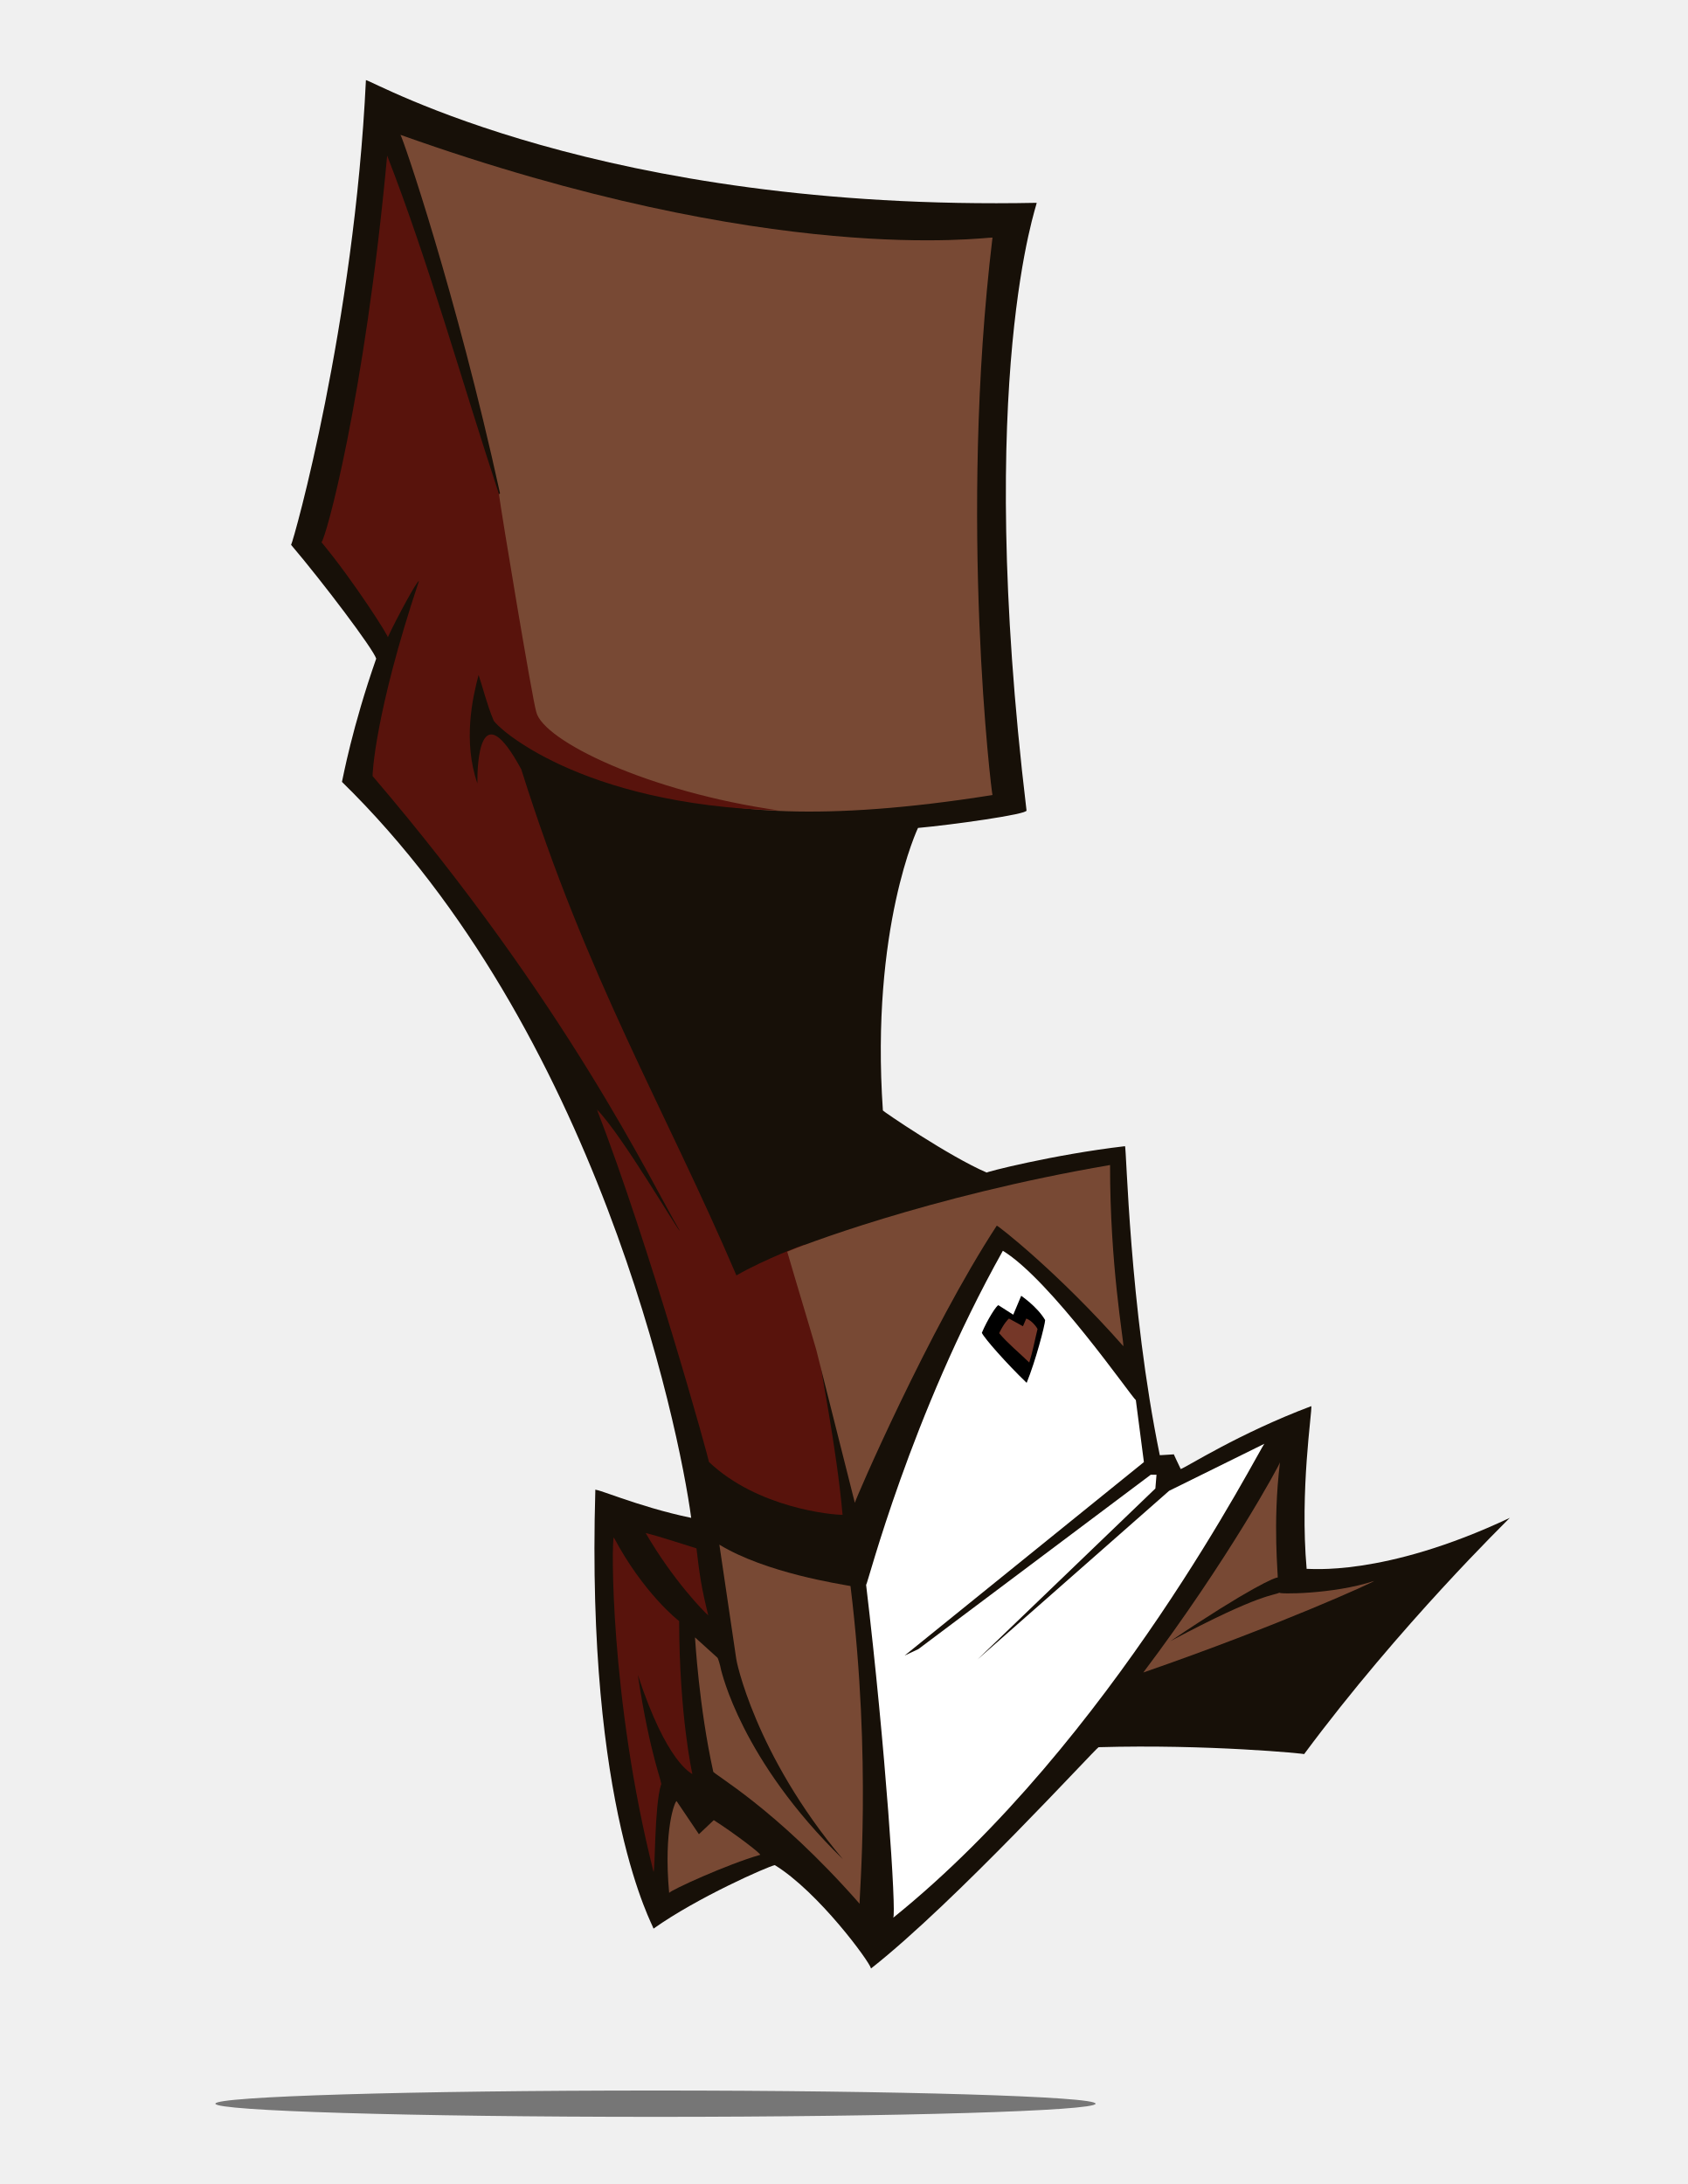
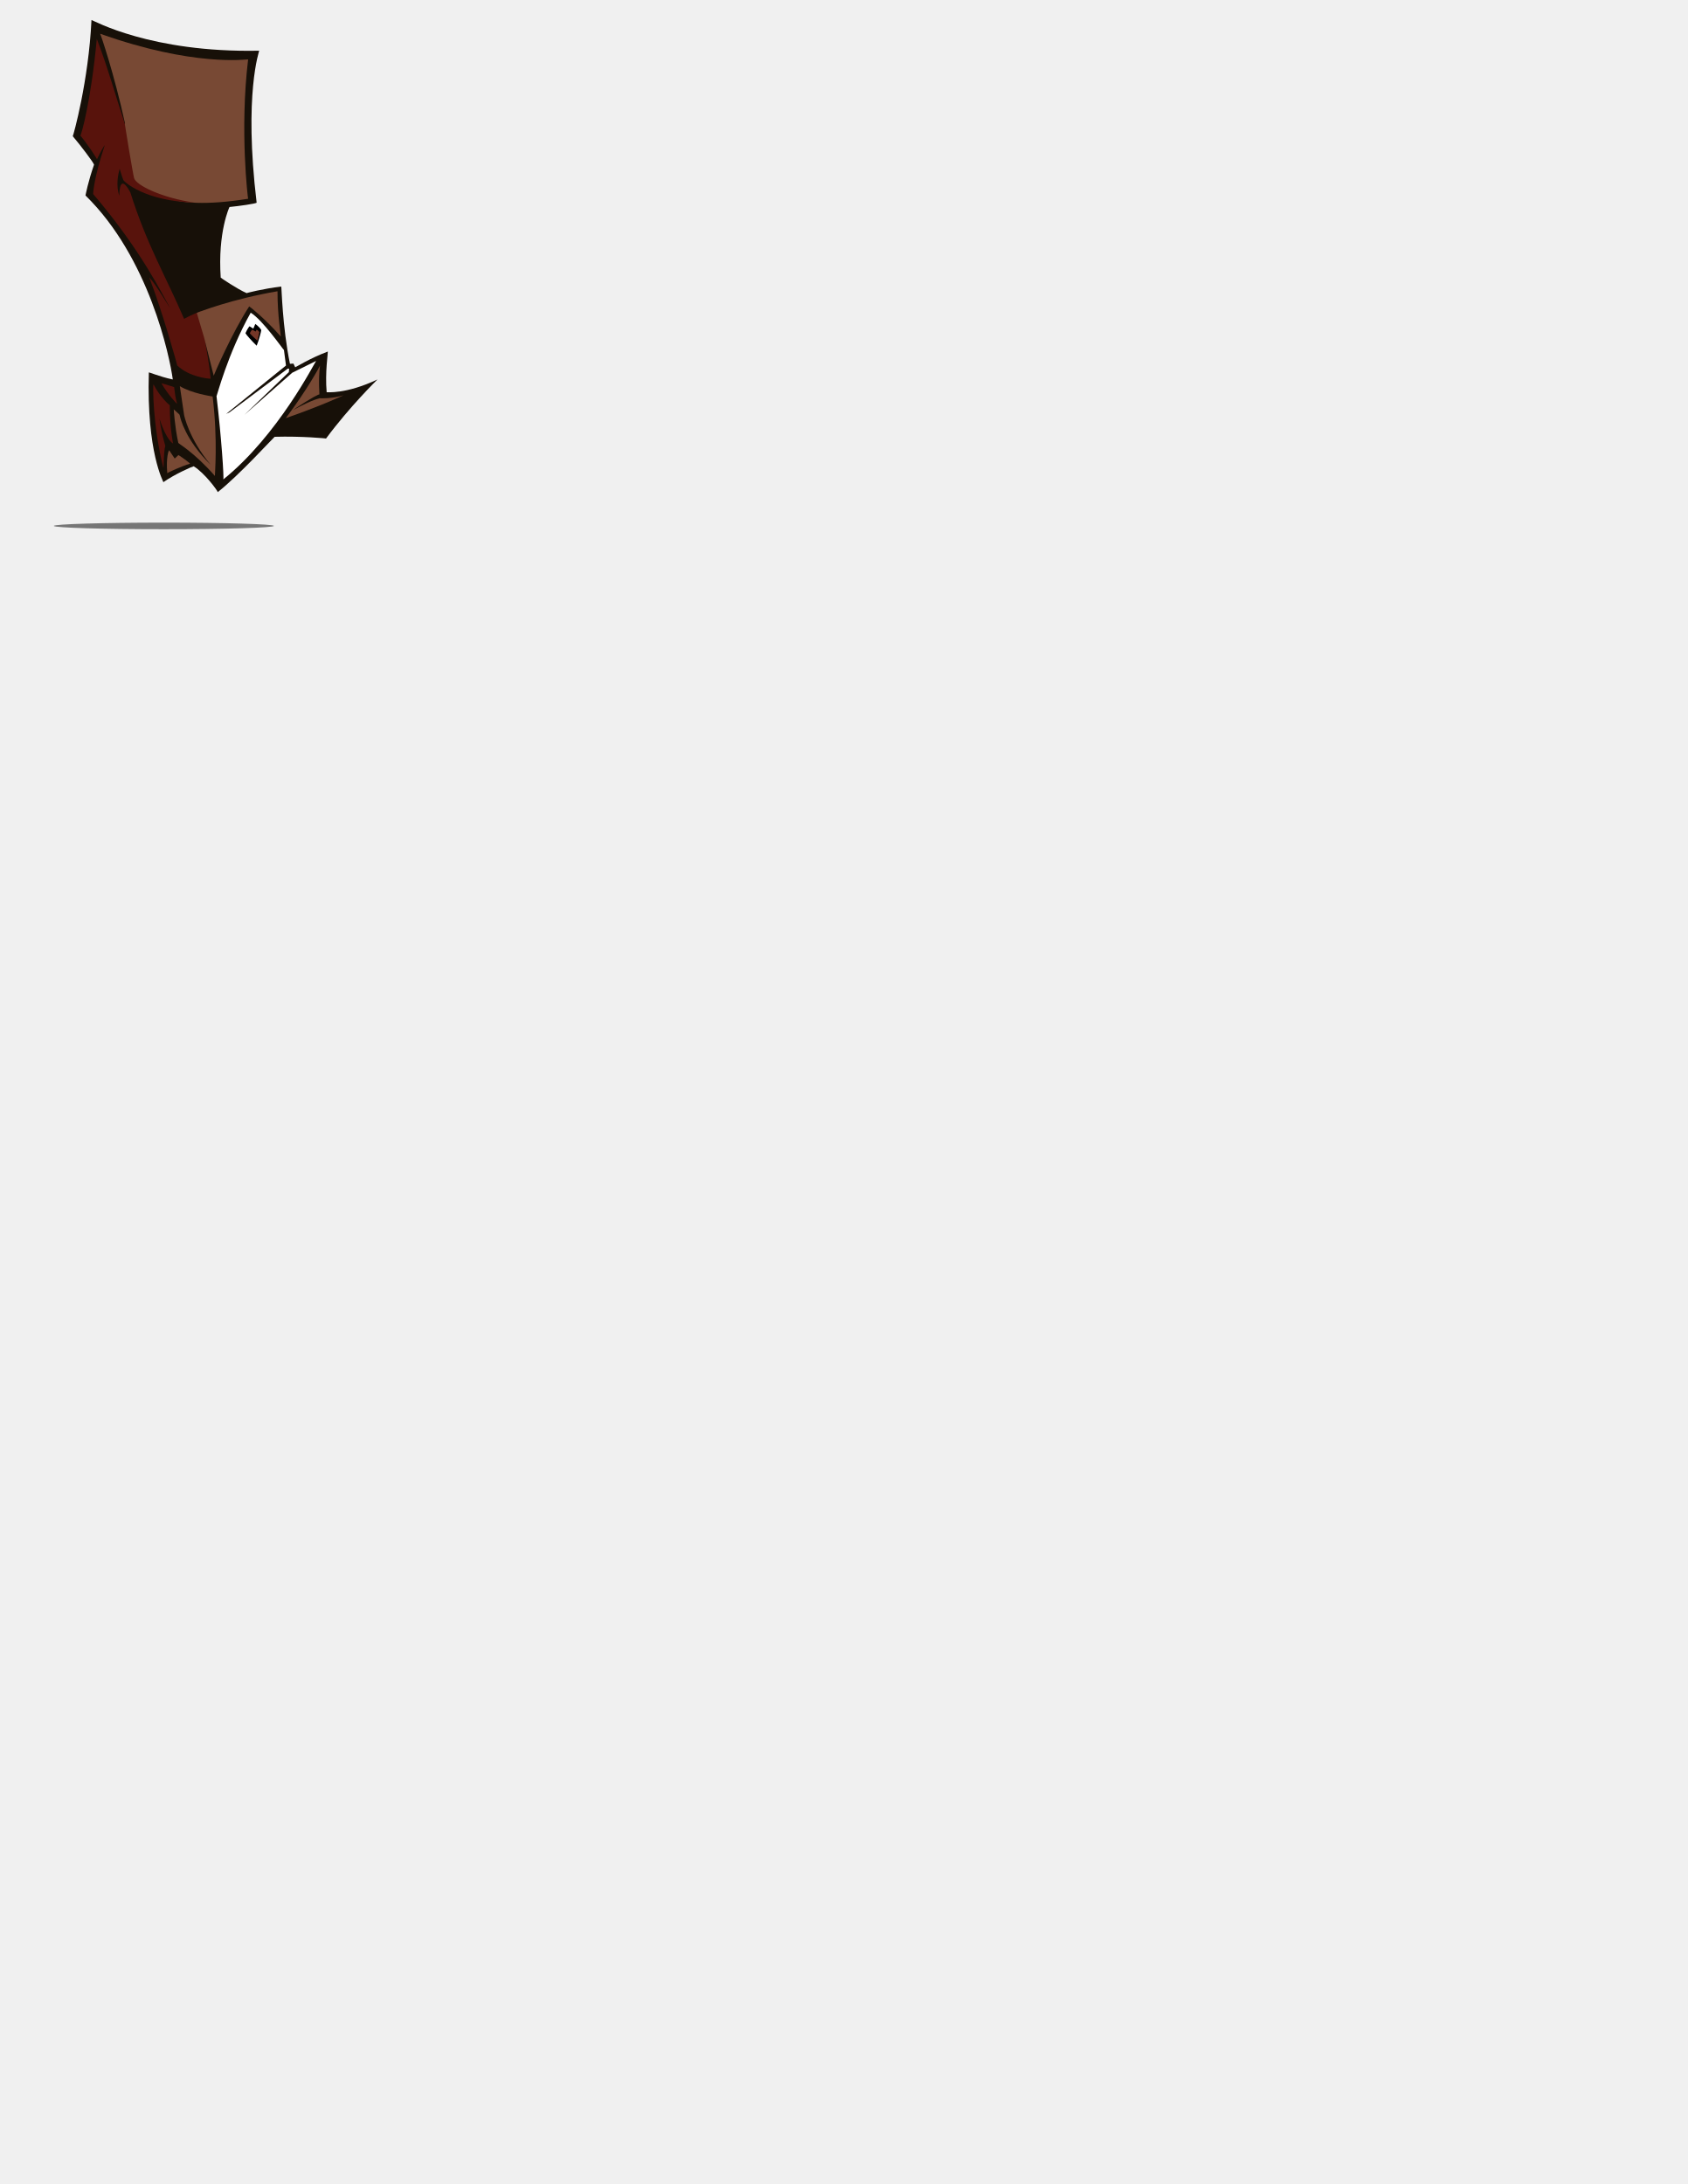
- <svg xmlns="http://www.w3.org/2000/svg" width="816" height="1056">
+ <svg xmlns="http://www.w3.org/2000/svg" width="816" height="1056" transform="scale(0.25 0.25)">
  <g>
    <rect fill="none" id="canvas_background" height="402" width="582" y="-1" x="-1" />
  </g>
  <g id="g27">
    <path id="path14" d="m363.787,694.533c22.533,13.733 56.48,19.507 57.013,20.44c10.4,85.067 10.4,150.933 10.8,153.2c-41.2,-46.933 -71.6,-63.067 -70.8,-64c-6.933,-31.6 -8.667,-63.6 -8.8,-64.8l10.8,9.773c0.32,0.107 1.387,3.613 1.827,6.027c0.24,0.413 9.453,43.347 58.907,91.48c-42.907,-51.027 -51.8,-97.107 -51.587,-96.88l-8.16,-55.24z" fill-rule="evenodd" fill="#704934" />
    <path id="path16" d="m140.733,263.44c1.253,-2.093 30.52,-106.2 36.173,-224.707c3.44,0.32 113.787,63.56 324.293,59.333c0.52,0.093 -30.2,82.893 -4.92,293.787c0.773,1.867 -36.373,7.013 -52.453,8.467c0.107,-0.333 -23.053,48.173 -16.987,136.627c-0.027,0.28 31.933,22.173 50.267,30.04c-1.867,0.013 32.28,-8.773 66.773,-12.787c0.787,0.44 2.04,77.493 16.827,149.387c-0.56,0.107 4.587,-0.267 6.88,-0.387c-0.667,-0.947 2.16,4.733 3.24,7.107c2.64,-0.787 27.907,-17.16 63.147,-30.427c0.427,2.787 -5.613,40.64 -2.267,78.707c0.773,-0.333 36.64,4.347 98.227,-24.68c-1.093,1.213 -52.92,51.52 -99.453,114.253c0.92,-0.213 -46.867,-4.88 -99.36,-3.36c-1.787,0.933 -69.333,75.027 -110.013,106.989c-0.627,-3.211 -25.453,-37.029 -46.52,-49.976c-3.413,0.693 -37.453,15.64 -58.64,30.713c0.067,-1.235 -32.627,-57.433 -28.133,-211.86c-1.747,-2.227 19.813,7.747 46.347,13.24c-5.947,-44.467 -45.747,-235.453 -168.84,-355.853c0.52,-2.107 4.933,-26.4 16.56,-59.6c-1.573,-4.88 -25.693,-36.8 -41.147,-55.013z" fill-rule="evenodd" fill="#171008" />
    <g id="g18" transform="matrix(1.333333,0,0,-1.333333,0,1056) ">
      <path id="path26" d="m314.05,217.25c0.58,0.34 16,61.19 49.58,121.17c17.41,-10.64 46.59,-52.91 48.22,-54.16l2.92,-22.47l-86.76,-70.16l4.96,2.33l84.29,63.25l2.08,0l-0.41,-5l-64.51,-62.01l69.5,61.18l34.55,17.06c-1.84,-1.8 -54.91,-107.67 -134.6,-171.88c1.23,1.21 -2.79,61.7 -9.82,120.69z" fill-rule="evenodd" fill="#ffffff" />
    </g>
    <path id="path28" d="m193.6,65.2c1.173,1.373 26.933,76.547 48.133,173.307c-9.573,7.293 10.4,121.08 21.36,122.547c36.213,1.96 49.88,49.933 216.733,23.36c-0.373,-0.16 -16.547,-132.107 0,-269.547c-4.107,-0.173 -106,14.533 -286.227,-49.667l0,-0z" fill-rule="evenodd" fill="#784934" />
    <path id="path30" d="m552.733,808.68c41.053,-54.48 65.987,-100.6 66.08,-101.613c-3.667,30.04 -0.76,55.12 -1.12,55.733c-0.653,-0.453 -13.427,4.84 -51.853,30.72c44.36,-23.707 50.4,-21.96 52.733,-23.493c-1.533,0.853 26.08,0.96 45.747,-5.613c0.547,0.267 -46.147,21.6 -111.587,44.267z" fill-rule="evenodd" fill="#784934" />
    <path id="path32" d="m312.169,741.264c5.227,1.12 23.327,7.08 24.54,7.4c1.539,13.12 2.458,19.304 5.715,32.41c-1.773,-1.44 -16.922,-16.81 -30.256,-39.81z" fill-rule="evenodd" fill="#58130c" />
    <path id="path34" d="m489.867,635.68l-7.147,-4.573c-0.76,-0.24 -5.36,6.92 -8.04,13.333c1.2,2.667 12.067,14.973 21.667,24.187c4.32,-10.547 8.92,-28.16 8.933,-30.36c-3.987,-6.747 -11.773,-11.787 -11.56,-11.747l-3.853,9.16z" fill-rule="evenodd" fill="#000000" />
    <path id="path36" d="m494.547,641.253l-6.747,-3.72c-0.413,0.253 -2.56,2.507 -4.76,7.08c4.387,5.187 9.707,9.453 14.56,14.187c1.733,-5.453 2.667,-10.787 4,-16.173c-0.307,-0.84 -2.813,-4.227 -5.453,-5.08l-1.6,3.707z" fill-rule="evenodd" fill="#753728" />
    <path id="path38" d="m327.107,870.867l10.787,16l7.187,-6.8c9.453,6 23.707,16.8 22.36,16.8c-15.84,4.533 -43.28,17.067 -43.933,18.4c-2.787,-30.8 2.8,-44.4 3.6,-44.4z" fill-rule="evenodd" fill="#784934" />
    <path id="path40" d="m296.773,743.4c14.12,26.667 31.04,40.133 31.56,40.4c0.133,45.867 6.267,73.333 6.4,74c-0.387,-0.4 -12.387,-5.2 -26.373,-48c6,40.133 12.387,53.067 11.187,53.2c-3.2,10.4 -2.8,42.4 -3.6,42c-21.173,-83.867 -20.373,-161.733 -19.173,-161.6l0,0z" fill-rule="evenodd" fill="#58130c" />
    <path id="path42" d="m347.787,746.867c22.533,13.733 58.608,19.081 63.396,20.014c10.4,85.067 4.017,151.359 4.417,153.626c-41.2,-46.933 -71.6,-63.067 -70.8,-64c-6.933,-31.6 -8.667,-63.6 -8.8,-64.8l10.8,9.773c0.32,0.107 1.387,3.613 1.827,6.027c0.24,0.413 9.453,43.347 58.907,91.48c-42.907,-51.027 -51.8,-97.107 -51.587,-96.88l-8.16,-55.24z" fill-rule="evenodd" fill="#784934" />
    <path id="path44" d="m104.133,1017.167c0,-3.516 95.253,-6.367 212.773,-6.367c117.507,0 212.76,2.851 212.76,6.367c0,3.516 -95.253,6.367 -212.76,6.367c-117.52,0 -212.773,-2.851 -212.773,-6.367z" fill-rule="evenodd" fill-opacity="0.51" fill="#000000" />
    <path id="path46" d="m187.176,75.233c20.311,52.233 36.025,109.063 54.037,163.594c0.92,7.693 16.12,99.107 18.027,105.333c3.253,14.093 54.533,38.813 117.307,47.693c-97.013,-2.693 -137.187,-40.92 -137.96,-43.627c-3.147,-7.467 -5.253,-16.173 -7.213,-21.867c-2.907,10.907 -7.627,31.96 -0.587,52.413c-0.107,-9.64 1.173,-43.893 21.24,-6.76c31.96,101.813 69.453,163.867 104,244.667c13.533,-7.773 33.147,-15.253 33.013,-14.813c7.907,31.907 4.893,35.667 7.84,57.853c-0.587,1 7.511,39.444 10.466,72.712c-4.773,0.107 -41.2,-3.232 -64.653,-25.606c0.613,0.493 -28.573,-104.413 -54.08,-170.32c11.947,11.893 40.147,60.347 39.947,58.427c-13.16,-22.12 -53.733,-108.84 -148.427,-219.693c-0.133,-0.2 0.933,-30 22.387,-94.227c-0.493,-1.067 -10.973,18.28 -15.067,27.2c1.32,0.653 -16.573,-27.493 -32.053,-46.053c1.813,-0.707 20.776,-68.194 31.776,-186.928z" fill-rule="evenodd" fill="#58130c" />
    <path id="path48" d="m380.6,605.227c4.093,-1.893 67.493,-26.773 156.067,-41.92c-0.067,48.24 6.587,84.547 6.44,87.627c-31.32,-35.52 -60.747,-58.507 -61.213,-58.307c-32.84,50.173 -68.6,132.893 -68.613,134.013l-18.68,-74.093c-4.667,-16.093 -9.333,-31.227 -14,-47.32z" fill-rule="evenodd" fill="#784934" />
  </g>
</svg>
